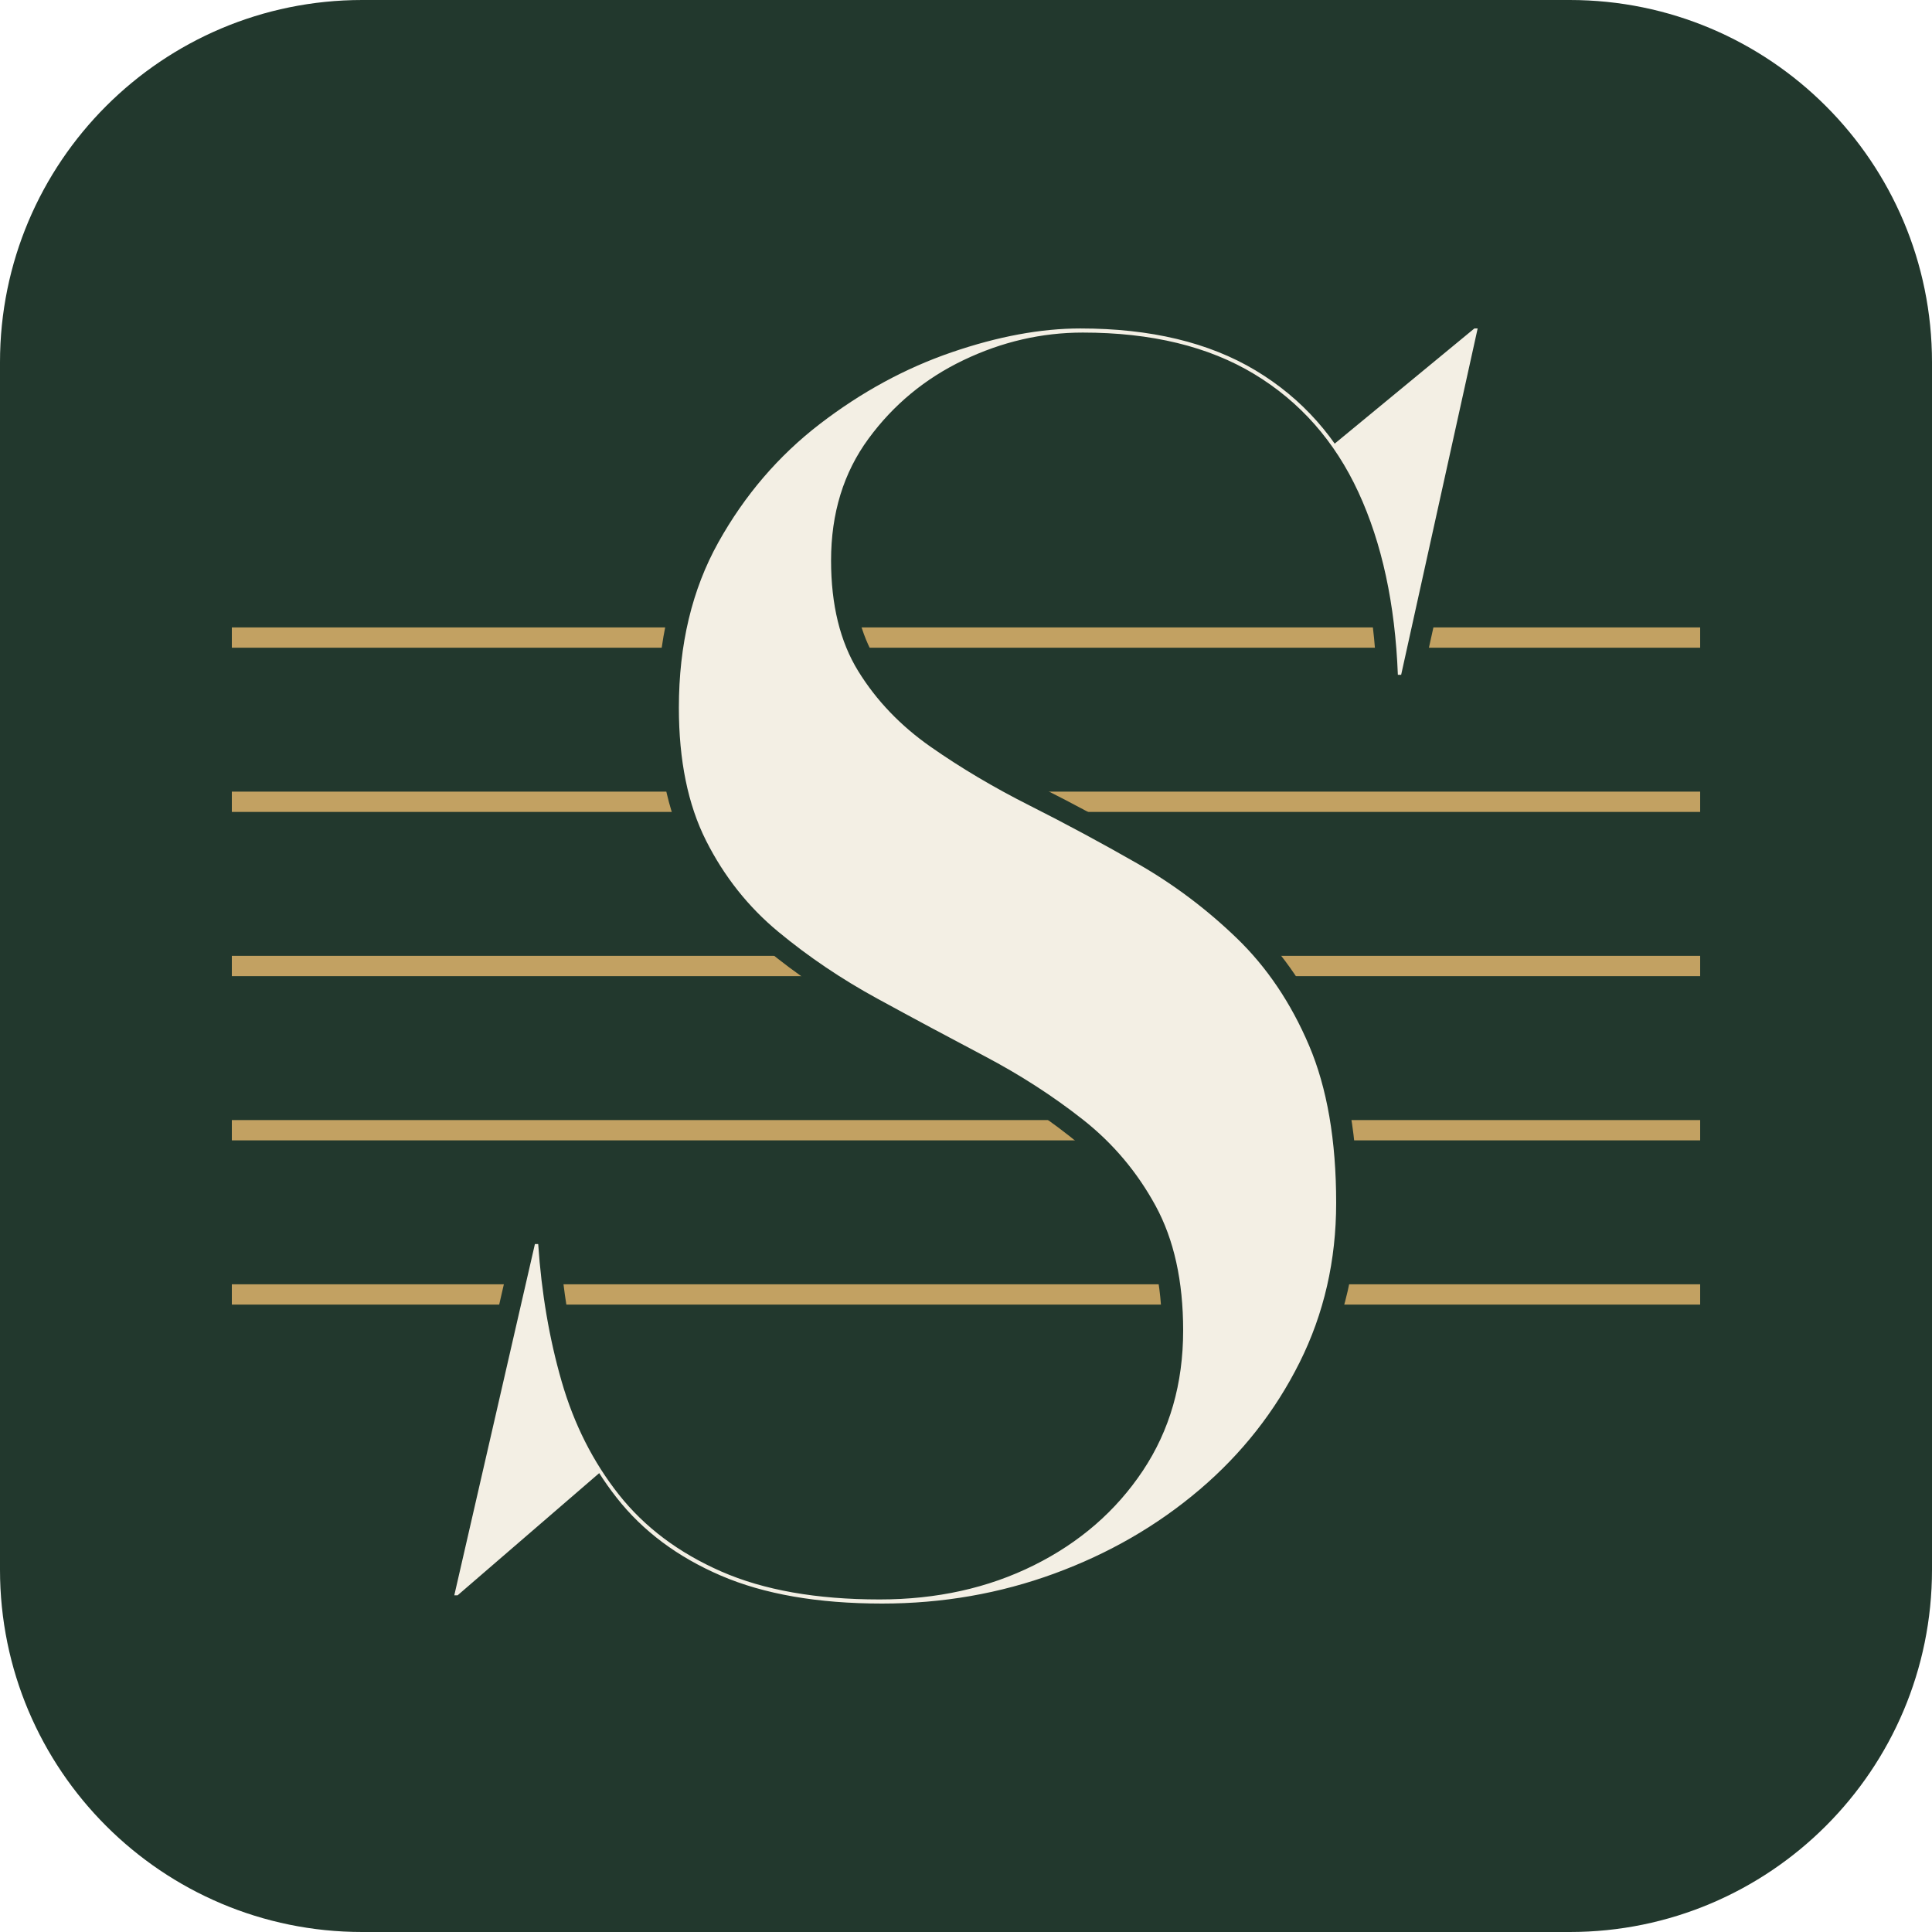
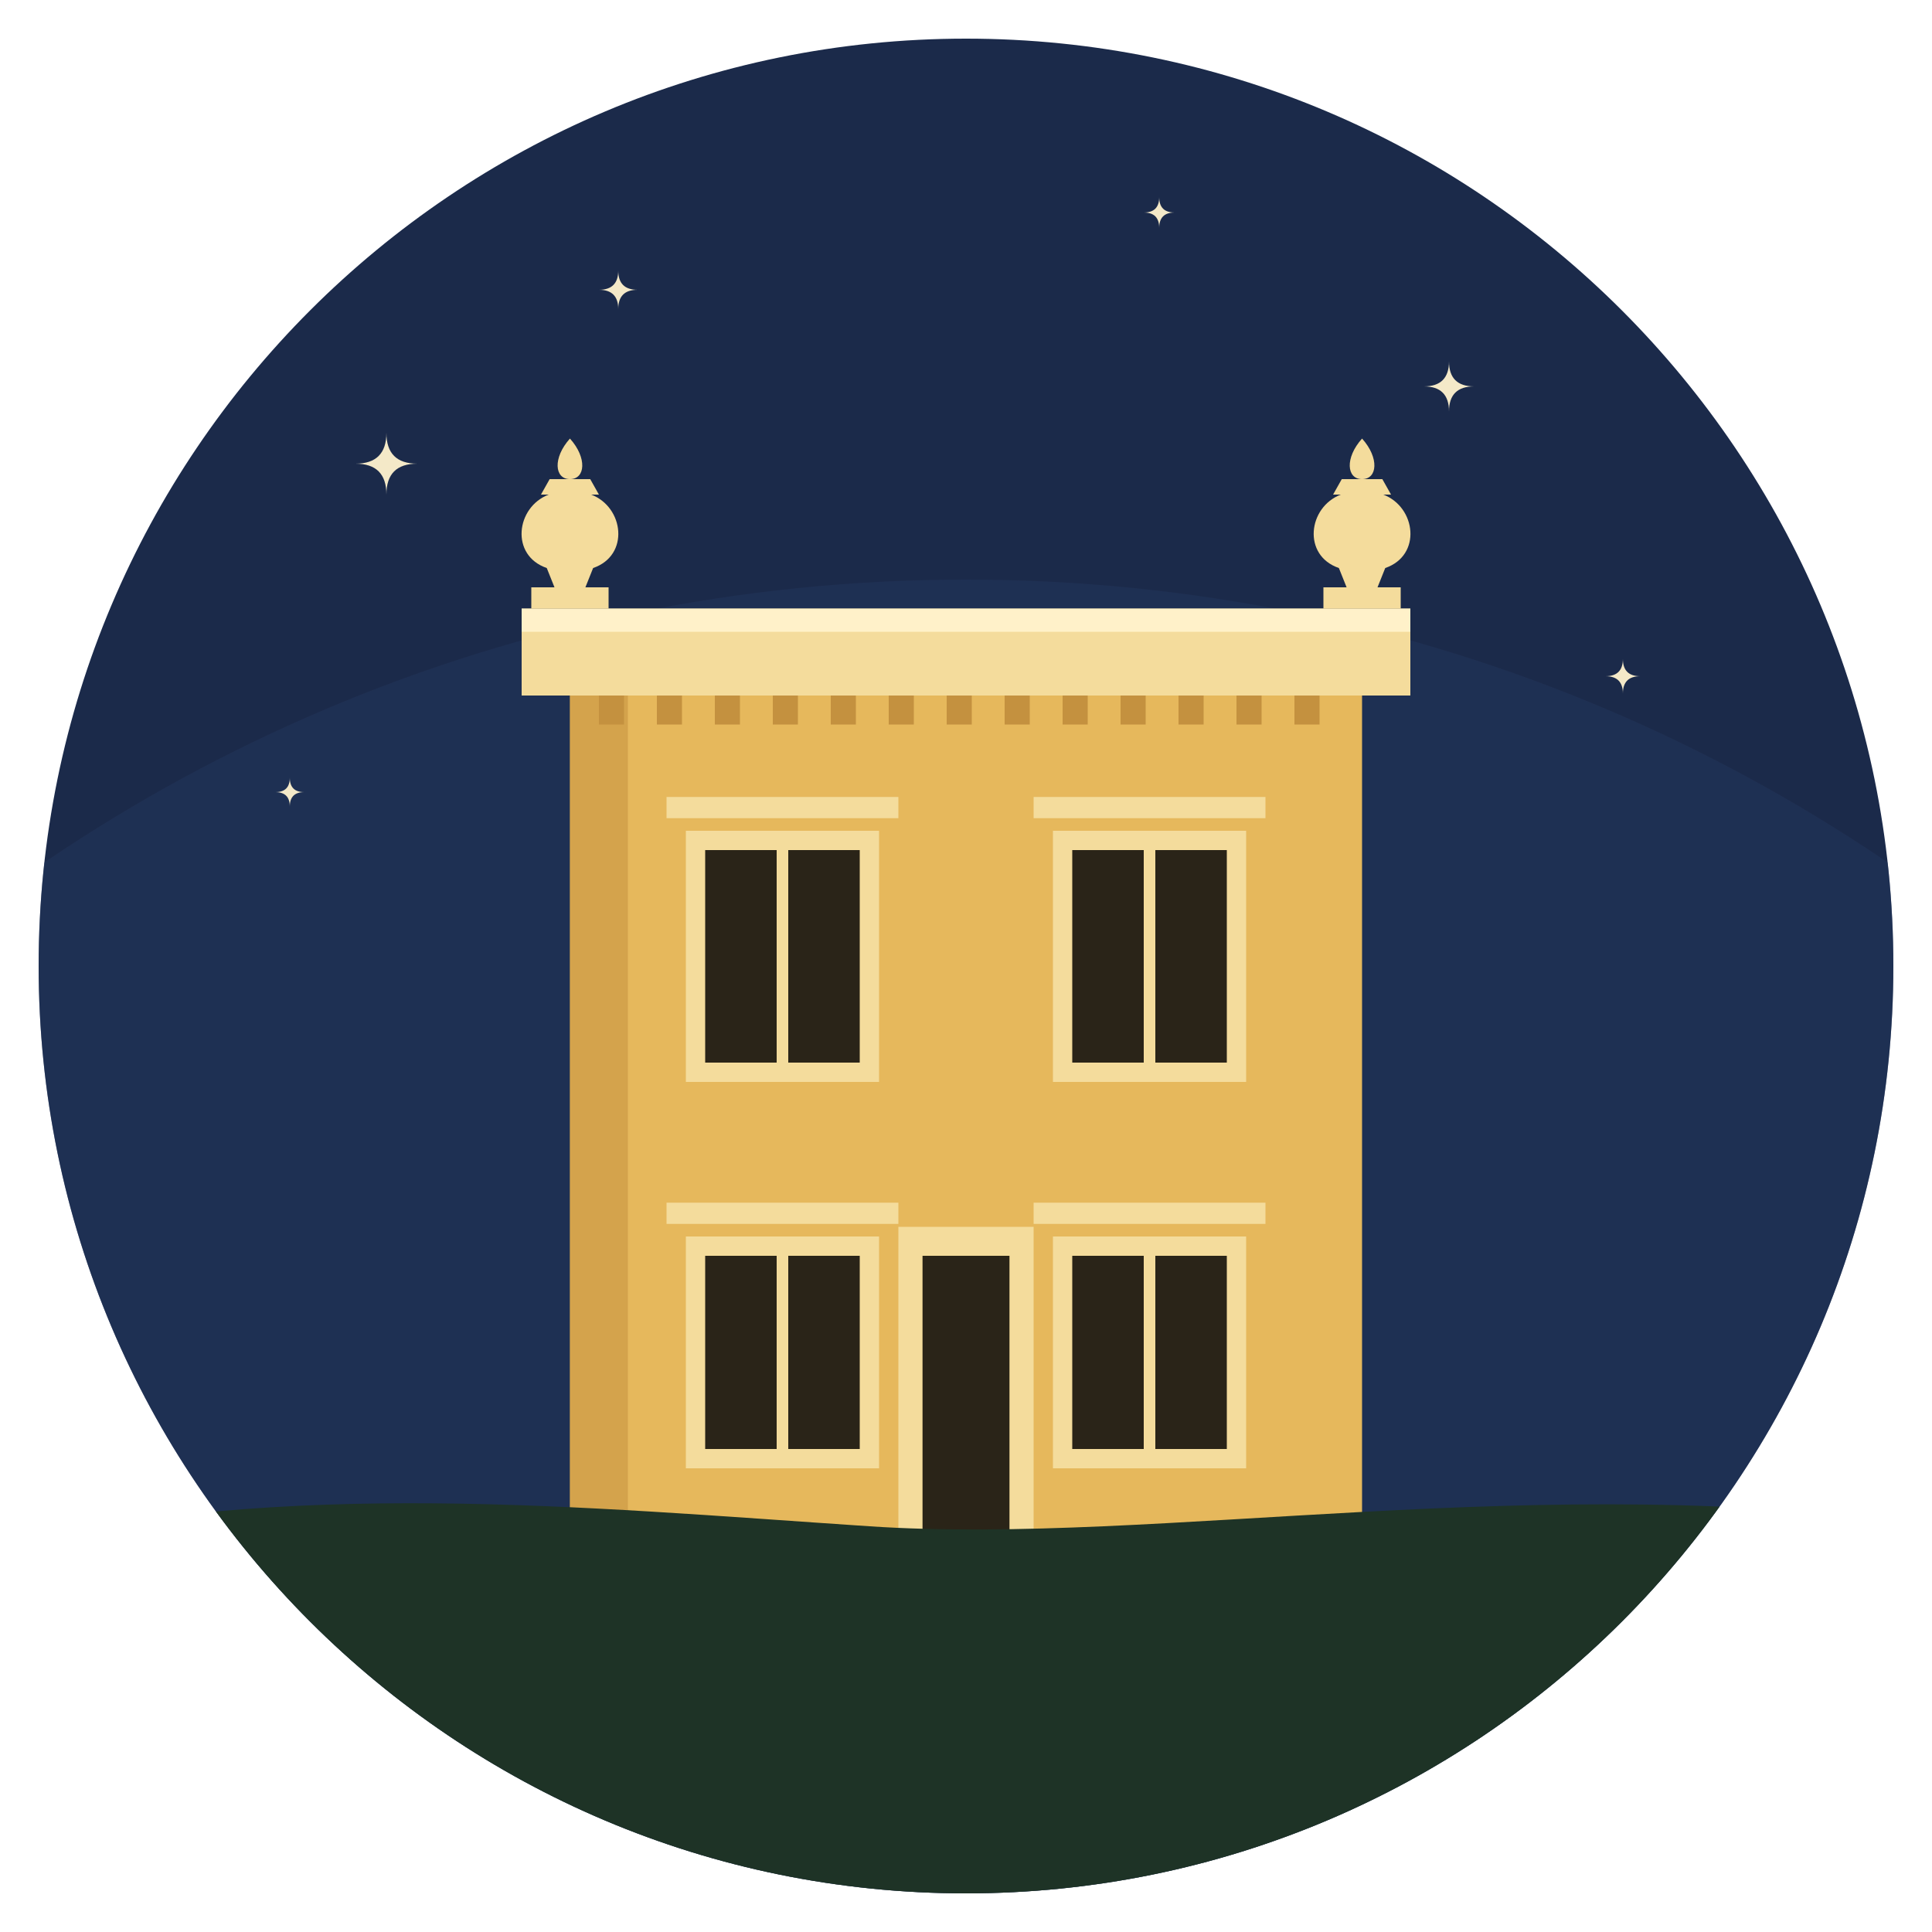
- <svg xmlns="http://www.w3.org/2000/svg" viewBox="0 0 512 512">
-   <rect width="512" height="512" rx="96.0" fill="#22382D" />
-   <rect x="61.44" y="166.27" width="389.12" height="5.38" fill="#C2A162" />
-   <rect x="61.44" y="209.79" width="389.12" height="5.38" fill="#C2A162" />
-   <rect x="61.44" y="253.31" width="389.12" height="5.38" fill="#C2A162" />
-   <rect x="61.44" y="296.83" width="389.12" height="5.38" fill="#C2A162" />
-   <rect x="61.44" y="340.35" width="389.12" height="5.38" fill="#C2A162" />
-   <path fill="#F3EFE4" stroke="#22382D" stroke-width="51.7" stroke-linejoin="round" paint-order="stroke" transform="translate(129.33 418.42) scale(0.21801 -0.21801)" d="M479 -30Q362 -30 283.0 4.0Q204 38 156.5 98.5Q109 159 86.0 238.0Q63 317 57 407H61Q67 318 89.5 240.0Q112 162 159.0 102.5Q206 43 283.5 9.0Q361 -25 476 -25Q580 -25 663.5 16.5Q747 58 796.0 131.5Q845 205 845 302Q845 392 811.5 453.5Q778 515 723.5 558.0Q669 601 603.5 635.5Q538 670 473.0 705.5Q408 741 353.0 786.5Q298 832 265.0 897.5Q232 963 232 1059Q232 1174 280.0 1260.0Q328 1346 403.5 1404.0Q479 1462 563.5 1491.0Q648 1520 720 1520Q848 1520 933.0 1469.0Q1018 1418 1061.5 1324.0Q1105 1230 1110 1099H1106Q1101 1228 1058.0 1321.0Q1015 1414 931.5 1464.5Q848 1515 723 1515Q648 1515 578.0 1481.5Q508 1448 462.5 1386.0Q417 1324 417 1238Q417 1157 450.0 1103.5Q483 1050 538.0 1011.5Q593 973 658.5 940.0Q724 907 789.5 869.5Q855 832 910.0 779.0Q965 726 998.0 648.5Q1031 571 1031 457Q1031 352 986.5 263.0Q942 174 865.0 108.5Q788 43 688.5 6.5Q589 -30 479 -30ZM-41 -20 57 407H61L67 326Q79 265 96.0 217.0Q113 169 138 131L-37 -20ZM1106 1099V1147Q1097 1204 1082.5 1261.0Q1068 1318 1028 1379L1199 1520H1203L1110 1099Z" />
+ <svg xmlns="http://www.w3.org/2000/svg" viewBox="0 0 200 200">
+   <defs>
+     <clipPath id="c">
+       <circle cx="100" cy="100" r="96" />
+     </clipPath>
+   </defs>
+   <circle cx="100" cy="100" r="96" fill="#1B2A4A" />
+   <g clip-path="url(#c)">
+     <circle cx="100" cy="230" r="170" fill="#22355C" opacity=".5" />
+     <path d="M40,44.8 Q40,48 43.2,48 Q40,48 40,51.2 Q40,48 36.8,48 Q40,48 40,44.8 Z" fill="#F4E9C8" />
+     <path d="M64,28 Q64,30 66,30 Q64,30 64,32 Q64,30 62,30 Q64,30 64,28 Z" fill="#F4E9C8" />
+     <path d="M150,37.4 Q150,40 152.6,40 Q150,40 150,42.6 Q150,40 147.4,40 Q150,40 150,37.4 Z" fill="#F4E9C8" />
+     <path d="M168,68.2 Q168,70 169.8,70 Q168,70 168,71.8 Q168,70 166.2,70 Q168,70 168,68.2 Z" fill="#F4E9C8" />
+     <path d="M120,20.4 Q120,22 121.6,22 Q120,22 120,23.6 Q120,22 118.4,22 Q120,22 120,20.4 Z" fill="#F4E9C8" />
+     <path d="M30,80.5 Q30,82 31.5,82 Q30,82 30,83.5 Q30,82 28.5,82 Q30,82 30,80.5 Z" fill="#F4E9C8" />
+     <rect x="59" y="72" width="82" height="96" fill="#E6B85C" />
+     <rect x="59" y="72" width="6" height="96" fill="#C4913F" opacity=".55" />
+     <rect x="54" y="63" width="92" height="9" fill="#F4DC9C" />
+     <rect x="54" y="63" width="92" height="2.4" fill="#FFF1C9" />
+     <rect x="62" y="72" width="2.6" height="3" fill="#C4913F" />
+     <rect x="68" y="72" width="2.6" height="3" fill="#C4913F" />
+     <rect x="74" y="72" width="2.6" height="3" fill="#C4913F" />
+     <rect x="80" y="72" width="2.6" height="3" fill="#C4913F" />
+     <rect x="86" y="72" width="2.6" height="3" fill="#C4913F" />
+     <rect x="92" y="72" width="2.6" height="3" fill="#C4913F" />
+     <rect x="98" y="72" width="2.6" height="3" fill="#C4913F" />
+     <rect x="104" y="72" width="2.6" height="3" fill="#C4913F" />
+     <rect x="110" y="72" width="2.6" height="3" fill="#C4913F" />
+     <rect x="116" y="72" width="2.6" height="3" fill="#C4913F" />
+     <rect x="122" y="72" width="2.6" height="3" fill="#C4913F" />
+     <rect x="128" y="72" width="2.6" height="3" fill="#C4913F" />
+     <rect x="134" y="72" width="2.6" height="3" fill="#C4913F" />
+     <path d="M55.0,63 h8.0 v-2.2 h-8.0 Z M57.4,60.8 h3.2 l0.8,-2.0 C65.2,57.5 64.6,52.5 61.2,51.2 h-4.4 C53.4,52.5 52.8,57.5 56.6,58.8 Z M56.0,51.2 h6.0 l-0.9,-1.6 h-4.2 Z M59,45.4 C60.8,47.4 60.6,49.6 59,49.6 C57.4,49.6 57.2,47.4 59,45.4 Z" fill="#F4DC9C" />
+     <path d="M137.0,63 h8.0 v-2.2 h-8.0 Z M139.4,60.8 h3.2 l0.8,-2.0 C147.2,57.5 146.6,52.5 143.2,51.2 h-4.4 C135.4,52.5 134.8,57.5 138.6,58.8 Z M138.0,51.2 h6.0 l-0.9,-1.6 h-4.2 Z M141,45.4 C142.8,47.4 142.6,49.6 141,49.6 C139.4,49.6 139.2,47.4 141,45.4 Z" fill="#F4DC9C" />
+     <rect x="71" y="86" width="20" height="26" fill="#F4DC9C" />
+     <rect x="73" y="88" width="16" height="22" fill="#2A2418" />
+     <rect x="80.4" y="88" width="1.2" height="22" fill="#F4DC9C" />
+     <rect x="69" y="82.5" width="24" height="2.2" fill="#F4DC9C" />
+     <rect x="109" y="86" width="20" height="26" fill="#F4DC9C" />
+     <rect x="111" y="88" width="16" height="22" fill="#2A2418" />
+     <rect x="118.4" y="88" width="1.2" height="22" fill="#F4DC9C" />
+     <rect x="107" y="82.5" width="24" height="2.2" fill="#F4DC9C" />
+     <rect x="71" y="128" width="20" height="24" fill="#F4DC9C" />
+     <rect x="73" y="130" width="16" height="20" fill="#2A2418" />
+     <rect x="80.4" y="130" width="1.2" height="20" fill="#F4DC9C" />
+     <rect x="69" y="124.5" width="24" height="2.2" fill="#F4DC9C" />
+     <rect x="109" y="128" width="20" height="24" fill="#F4DC9C" />
+     <rect x="111" y="130" width="16" height="20" fill="#2A2418" />
+     <rect x="118.4" y="130" width="1.2" height="20" fill="#F4DC9C" />
+     <rect x="107" y="124.5" width="24" height="2.2" fill="#F4DC9C" />
+     <rect x="93" y="127" width="14" height="41" fill="#F4DC9C" />
+     <rect x="95.5" y="130" width="9" height="38" fill="#2A2418" />
+     <path d="M0,160 C30,153 60,156 90,158 C120,160 160,152 200,158 V200 H0 Z" fill="#1E3326" />
+   </g>
</svg>
